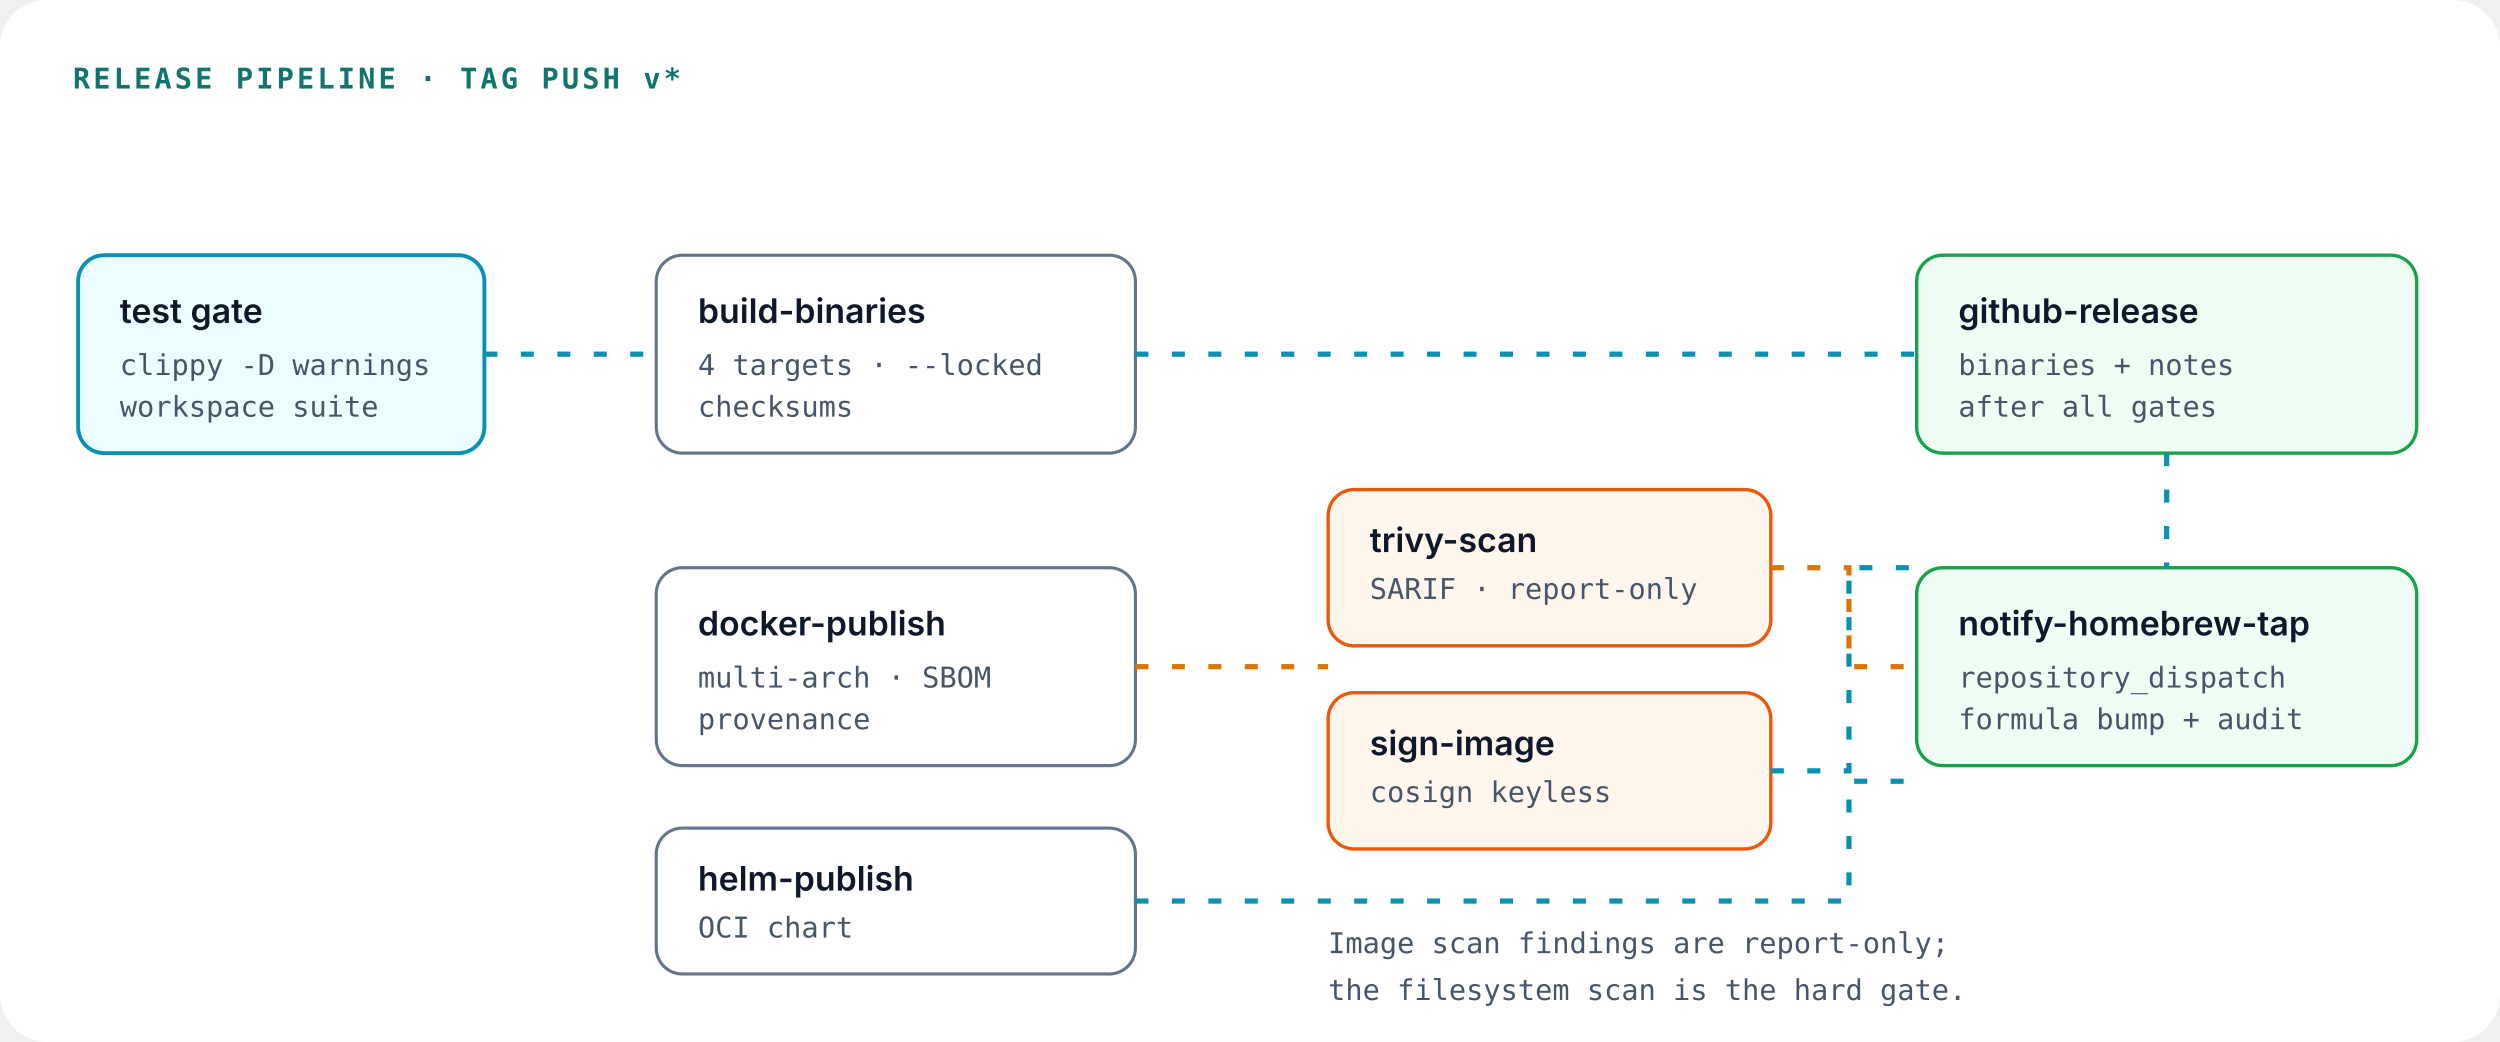
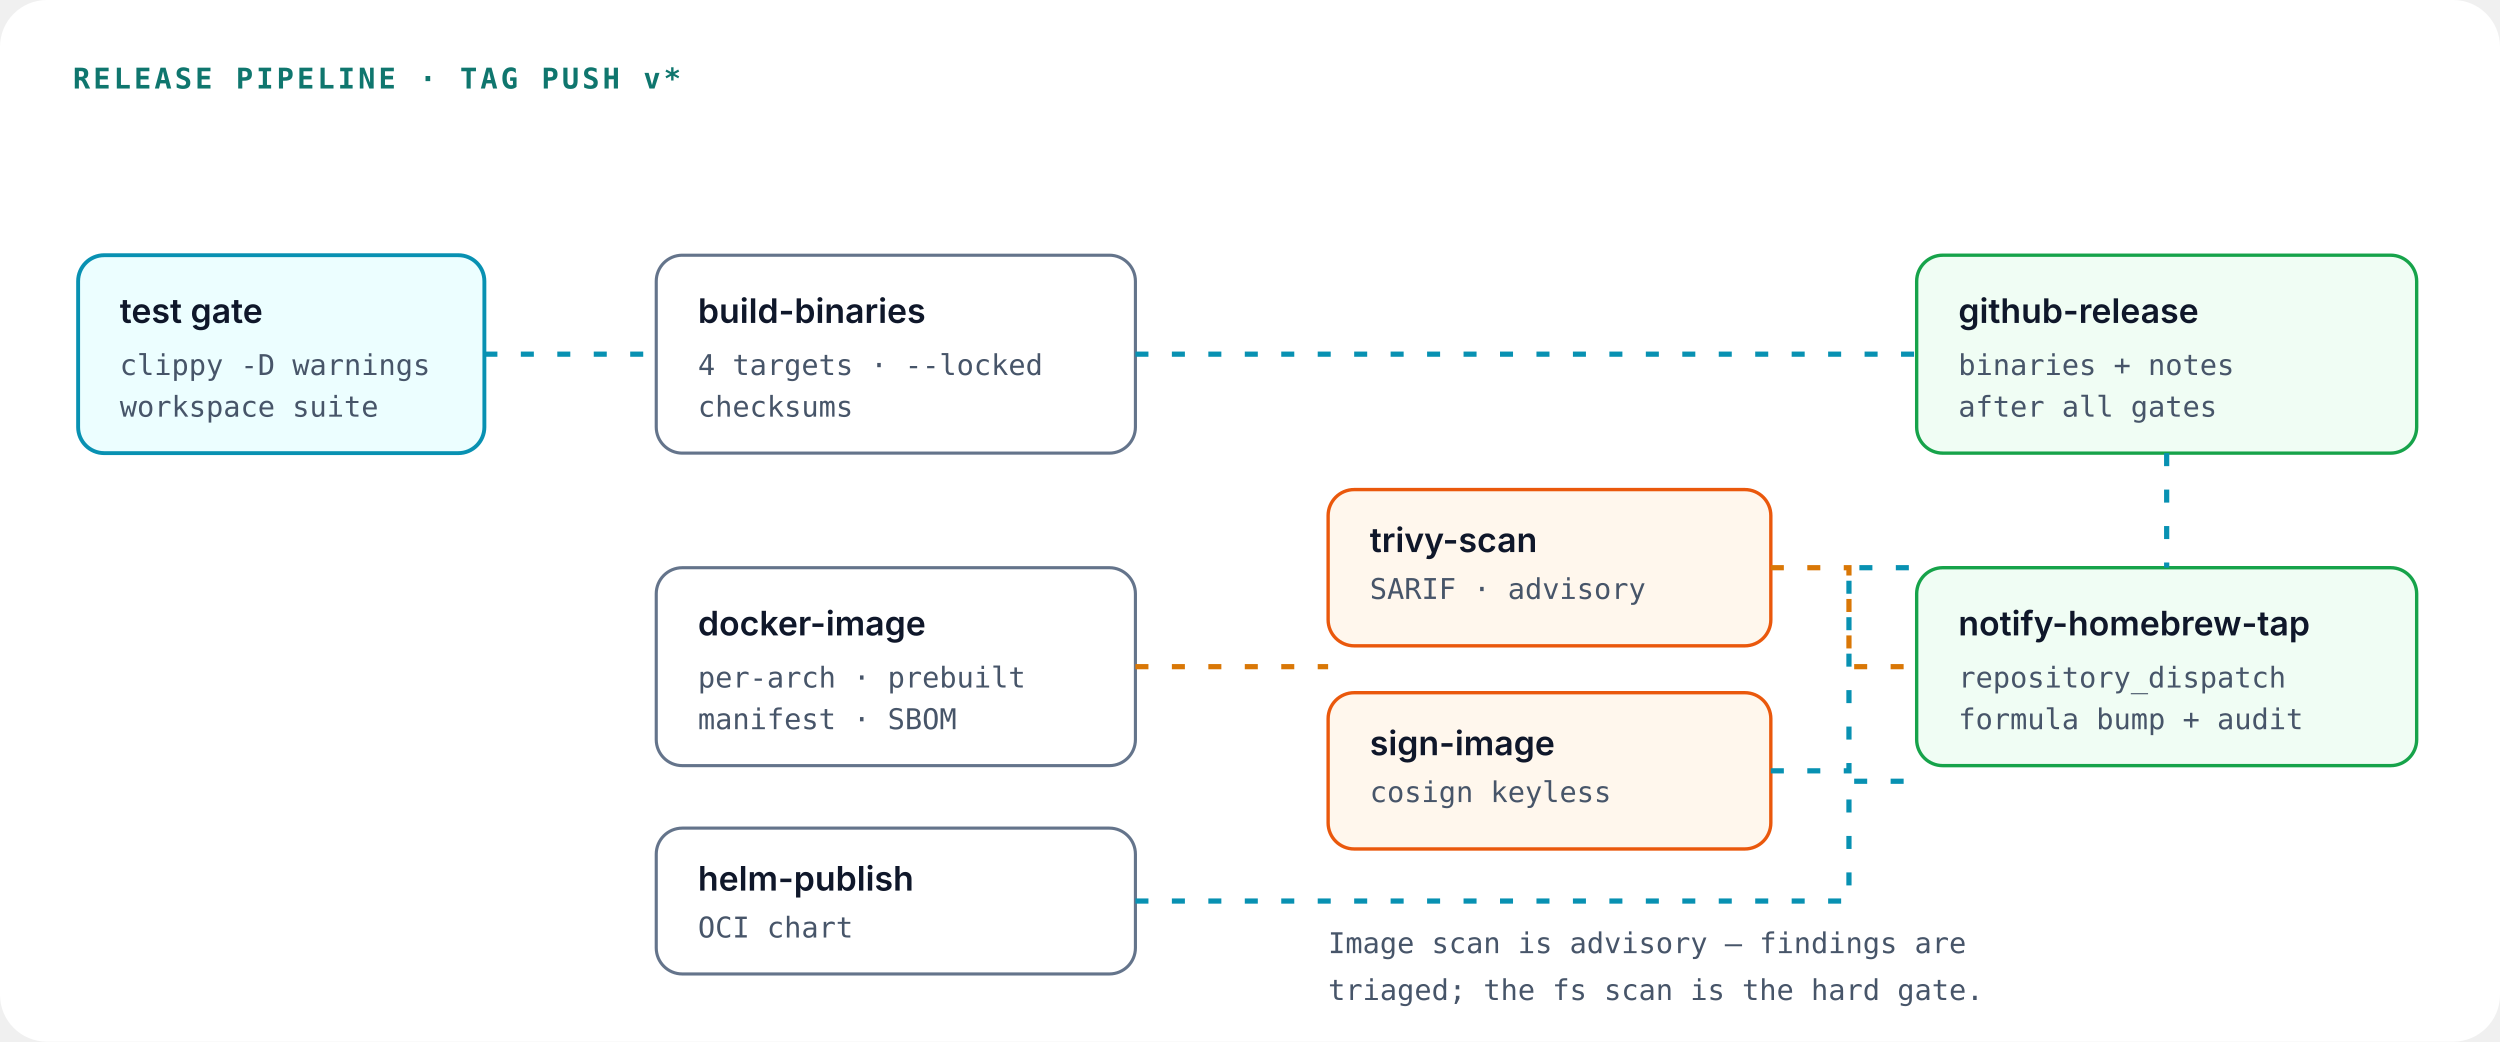
<svg xmlns="http://www.w3.org/2000/svg" viewBox="0 0 960 400" role="img" aria-labelledby="ci-title ci-desc">
  <defs>
    <style>
      .bg{fill:#fff}.node{fill:#fff;stroke:#64748b;stroke-width:1.2}.gate{fill:#ecfeff;stroke:#0891b2;stroke-width:1.5}
      .ship{fill:#f0fdf4;stroke:#16a34a;stroke-width:1.3}.sec{fill:#fff7ed;stroke:#ea580c;stroke-width:1.3}
      .t{fill:#0f172a;font:600 13px/1.2 ui-sans-serif,system-ui,-apple-system,"Segoe UI",sans-serif}
      .s{fill:#475569;font:11px/1.2 ui-monospace,SFMono-Regular,Menlo,monospace}
      .h{fill:#0f766e;font:700 11px/1 ui-monospace,SFMono-Regular,Menlo,monospace;letter-spacing:1.2px}
      .flow{stroke:#0891b2;stroke-width:2;fill:none;stroke-dasharray:5 9;animation:flow 1.1s linear infinite}
      .floww{stroke:#d97706;stroke-width:2;fill:none;stroke-dasharray:5 9;animation:flow 1.5s linear infinite}
      .pulse{animation:pulse 3.2s ease-in-out infinite}.pulse2{animation:pulse 3.2s ease-in-out .7s infinite}
      .pulse3{animation:pulse 3.2s ease-in-out 1.4s infinite}.pulse4{animation:pulse 3.2s ease-in-out 2.1s infinite}
      @keyframes flow{to{stroke-dashoffset:-28}}@keyframes pulse{0%,100%{stroke-opacity:.45}50%{stroke-opacity:1}}
      @media (prefers-reduced-motion:reduce){*{animation:none!important}.flow,.floww{stroke-dasharray:none}}
    </style>
  </defs>
  <rect class="bg" width="960" height="400" rx="18" />
  <text x="28" y="34" class="h">RELEASE PIPELINE · TAG PUSH v*</text>
  <g class="pulse">
    <rect class="gate" x="30" y="98" width="156" height="76" rx="10" />
    <text x="46" y="124" class="t">test gate</text>
    <text x="46" y="144" class="s">clippy -D warnings</text>
    <text x="46" y="160" class="s">workspace suite</text>
  </g>
  <g class="pulse2">
    <rect class="node" x="252" y="98" width="184" height="76" rx="10" />
    <text x="268" y="124" class="t">build-binaries</text>
    <text x="268" y="144" class="s">4 targets · --locked</text>
    <text x="268" y="160" class="s">checksums</text>
  </g>
  <g class="pulse3">
    <rect class="node" x="252" y="218" width="184" height="76" rx="10" />
-     <text x="268" y="244" class="t">docker-publish</text>
-     <text x="268" y="264" class="s">multi-arch · SBOM</text>
-     <text x="268" y="280" class="s">provenance</text>
+     <text x="268" y="244" class="t">docker-image</text>
+     <text x="268" y="264" class="s">per-arch · prebuilt</text>
+     <text x="268" y="280" class="s">manifest · SBOM</text>
  </g>
  <g class="pulse4">
    <rect class="node" x="252" y="318" width="184" height="56" rx="10" />
    <text x="268" y="342" class="t">helm-publish</text>
    <text x="268" y="360" class="s">OCI chart</text>
  </g>
  <g class="pulse2">
    <rect class="sec" x="510" y="188" width="170" height="60" rx="10" />
    <text x="526" y="212" class="t">trivy-scan</text>
-     <text x="526" y="230" class="s">SARIF · report-only</text>
+     <text x="526" y="230" class="s">SARIF · advisory</text>
  </g>
  <g class="pulse3">
    <rect class="sec" x="510" y="266" width="170" height="60" rx="10" />
    <text x="526" y="290" class="t">sign-image</text>
    <text x="526" y="308" class="s">cosign keyless</text>
  </g>
  <g class="pulse">
    <rect class="ship" x="736" y="98" width="192" height="76" rx="10" />
    <text x="752" y="124" class="t">github-release</text>
    <text x="752" y="144" class="s">binaries + notes</text>
    <text x="752" y="160" class="s">after all gates</text>
  </g>
  <g class="pulse4">
    <rect class="ship" x="736" y="218" width="192" height="76" rx="10" />
    <text x="752" y="244" class="t">notify-homebrew-tap</text>
    <text x="752" y="264" class="s">repository_dispatch</text>
    <text x="752" y="280" class="s">formula bump + audit</text>
  </g>
  <path class="flow" d="M186 136 H252" />
  <path class="flow" d="M436 136 H688 V136 H736" />
  <path class="floww" d="M436 256 H510" />
  <path class="floww" d="M680 218 H710 V256 H736" />
  <path class="flow" d="M436 346 H710 V300 H736" />
  <path class="flow" d="M680 296 H710 V218 H736" />
  <path class="flow" d="M832 174 V218" />
-   <text x="510" y="366" class="s">Image scan findings are report-only;</text>
-   <text x="510" y="384" class="s">the filesystem scan is the hard gate.</text>
+   <text x="510" y="366" class="s">Image scan is advisory — findings are</text>
+   <text x="510" y="384" class="s">triaged; the fs scan is the hard gate.</text>
</svg>
